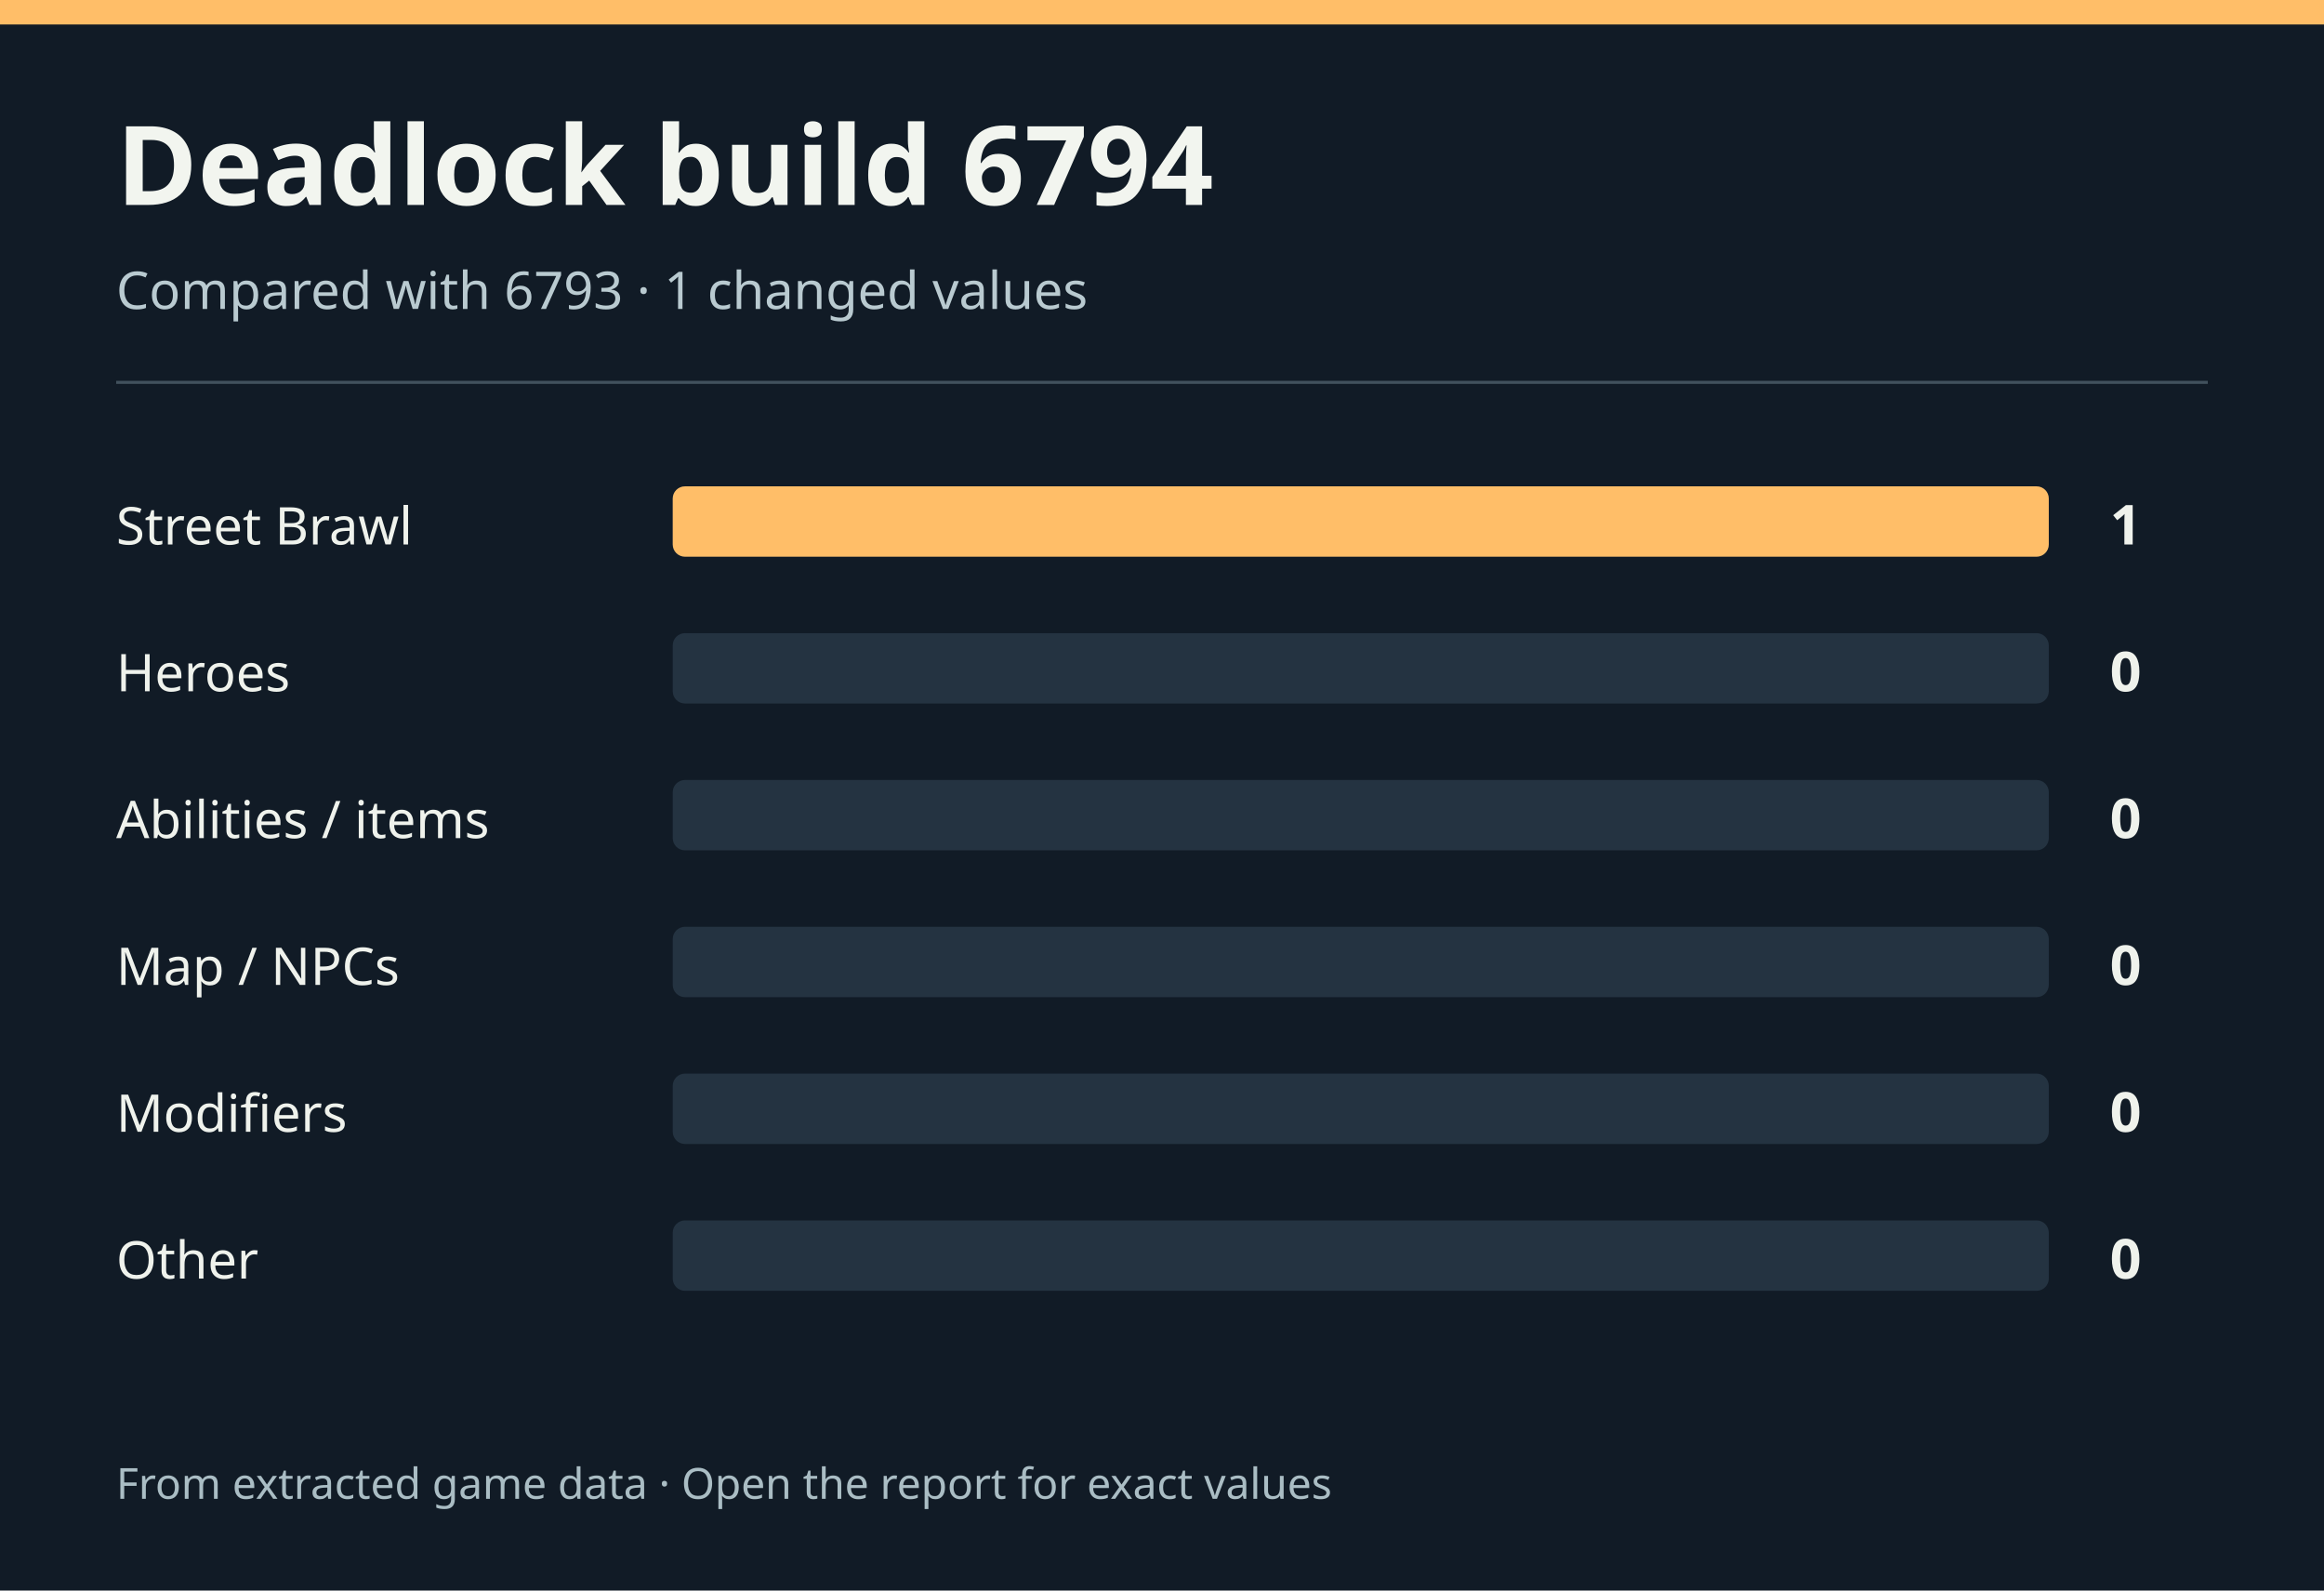
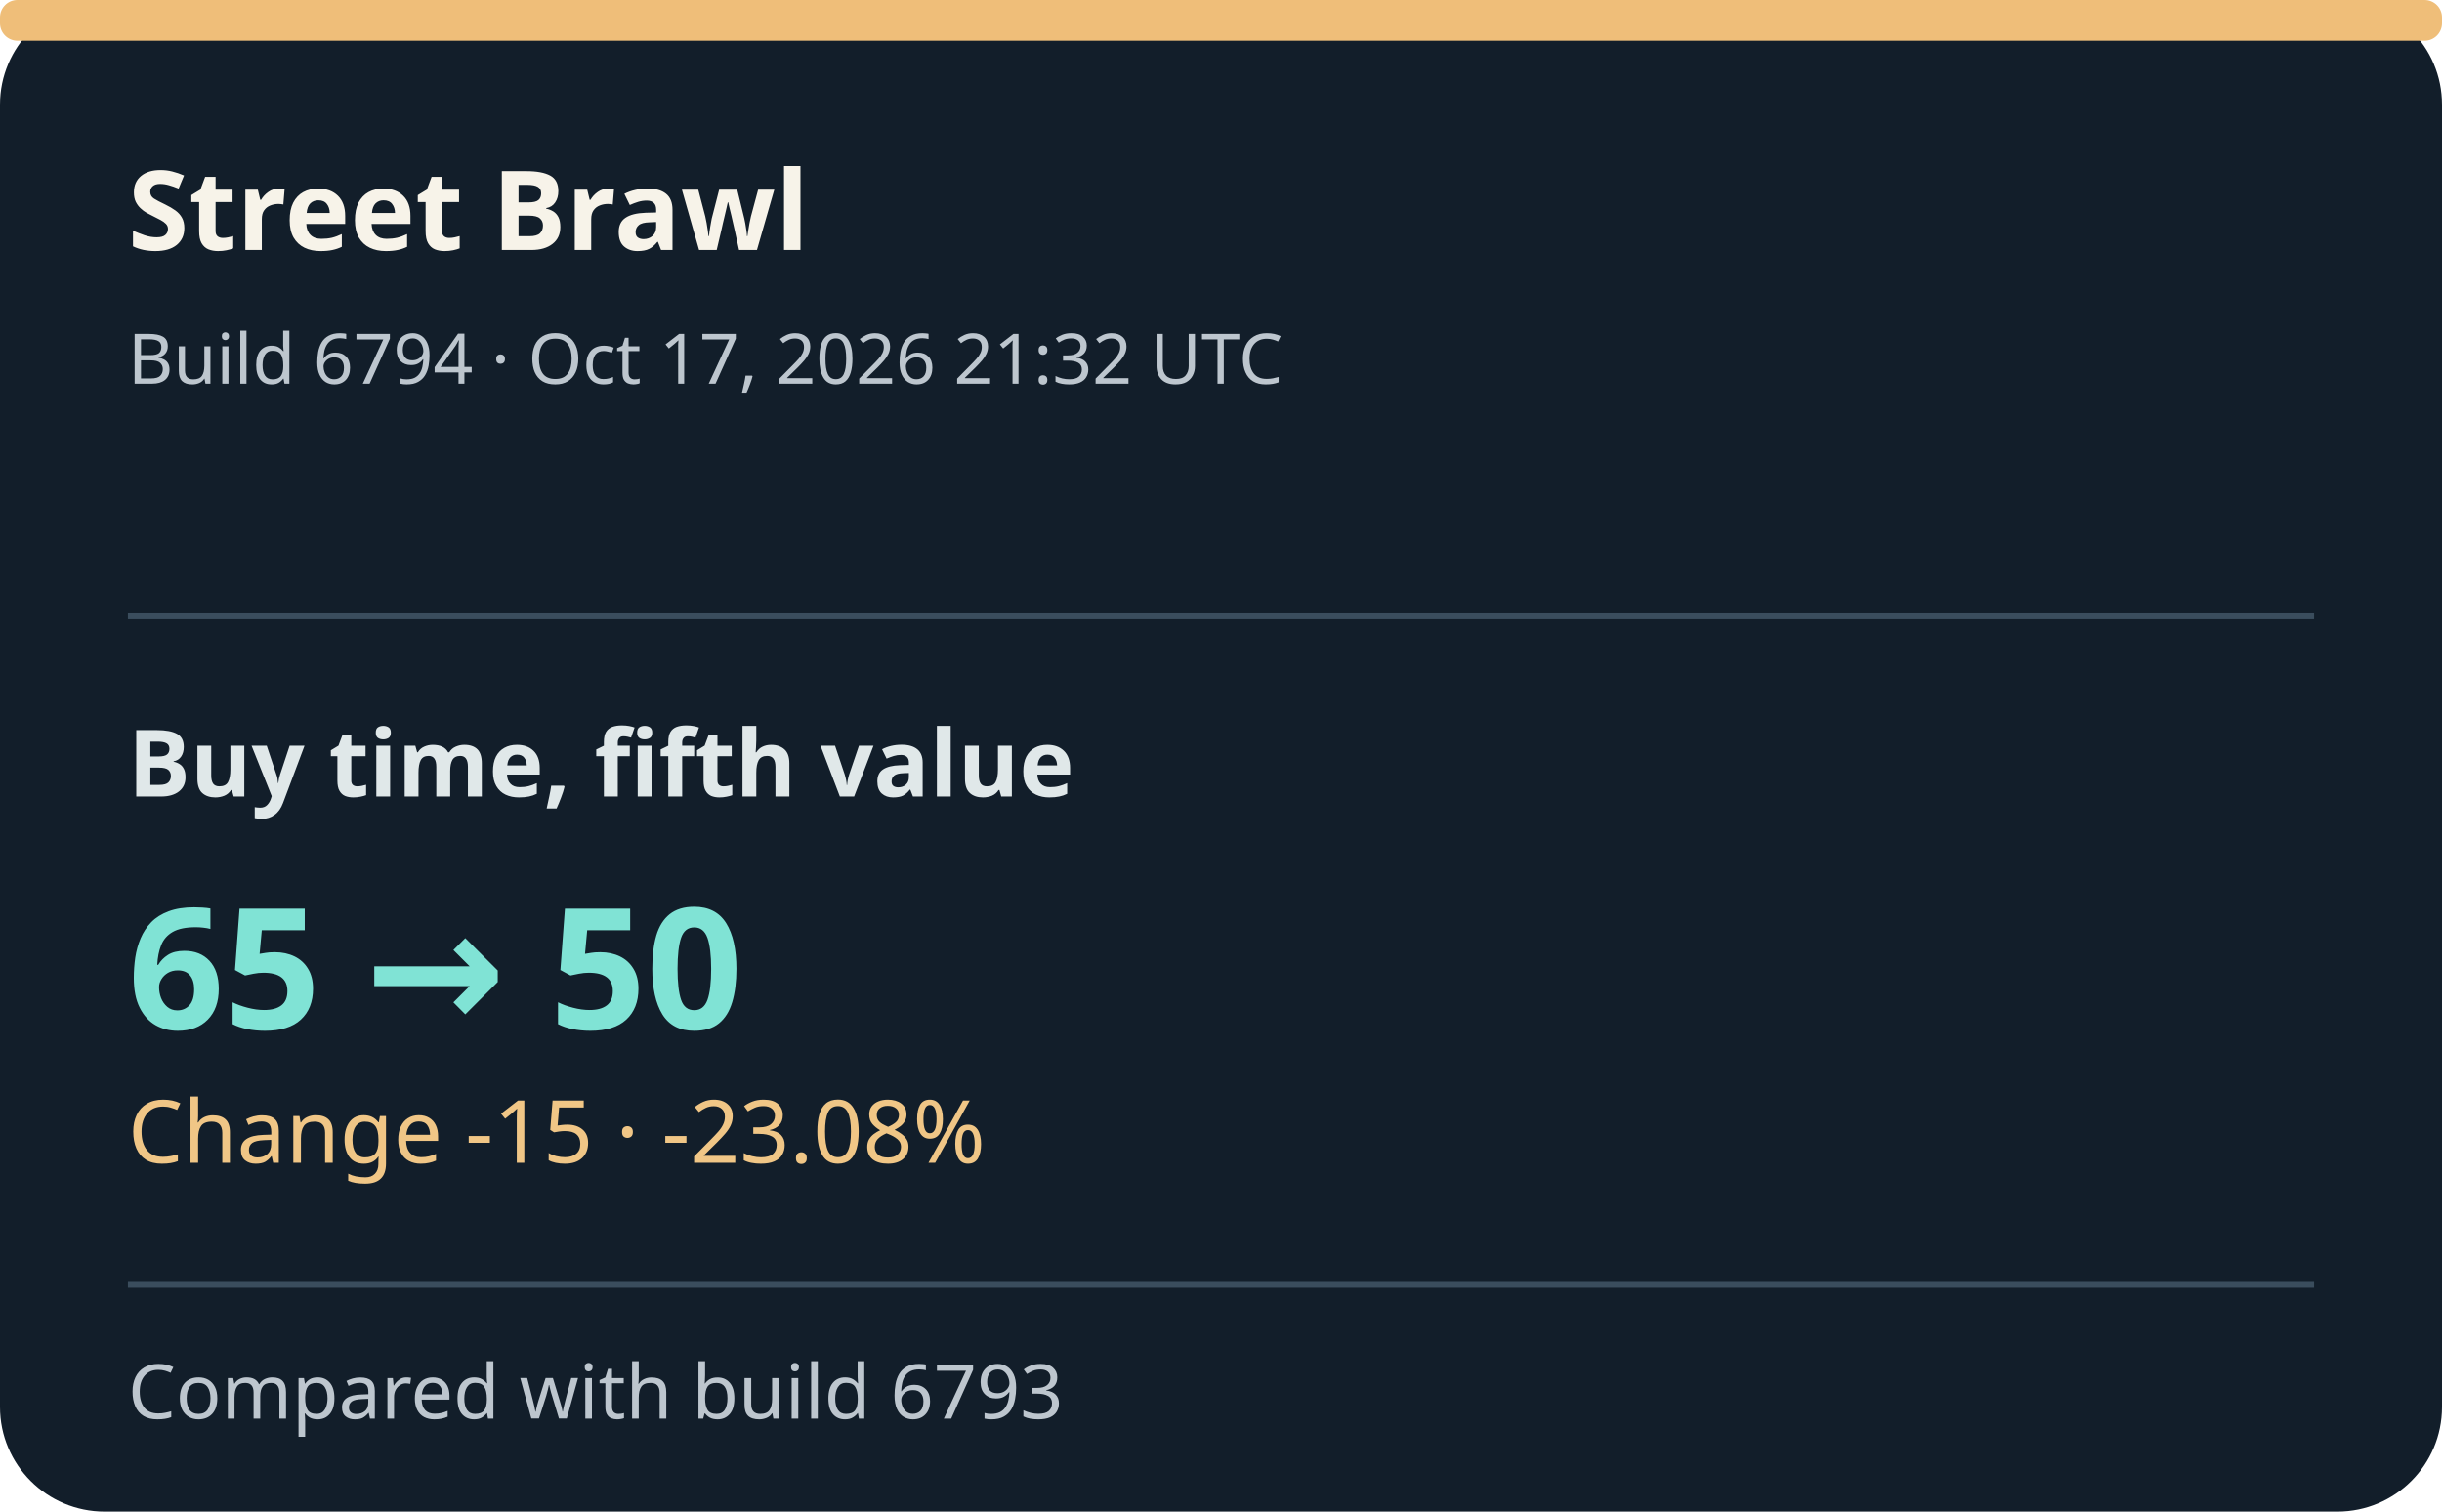
- <svg xmlns="http://www.w3.org/2000/svg" width="760" height="520" viewBox="0 0 760 520" role="img" aria-label="Deadlock build 6794 change summary">
-   <style>.title{font:700 36px system-ui;fill:#f2f5ef}.sub{font:17px system-ui;fill:#b9cad0}.label{font:17px system-ui;fill:#eff2ec}.count{font:700 18px system-ui;fill:#eff2ec}.foot{font:14px system-ui;fill:#aabdc4}</style>
-   <rect width="760" height="520" fill="#111b26" />
-   <rect x="0" width="760" height="8" fill="#ffbe68" />
-   <text x="38" y="67" class="title">Deadlock build 6794</text>
-   <text x="38" y="101" class="sub">Compared with 6793 · 1 changed values</text>
-   <line x1="38" x2="722" y1="125" y2="125" stroke="#41515d" />
-   <text x="38" y="178" class="label">Street Brawl</text>
-   <rect x="220" y="159" width="450" height="23" rx="4" fill="#243341" />
-   <rect x="220" y="159" width="450" height="23" rx="4" fill="#ffbe68" />
-   <text x="690" y="178" class="count">1</text>
-   <text x="38" y="226" class="label">Heroes</text>
-   <rect x="220" y="207" width="450" height="23" rx="4" fill="#243341" />
-   <rect x="220" y="207" width="0" height="23" rx="4" fill="#73d9d1" />
-   <text x="690" y="226" class="count">0</text>
-   <text x="38" y="274" class="label">Abilities / items</text>
-   <rect x="220" y="255" width="450" height="23" rx="4" fill="#243341" />
-   <rect x="220" y="255" width="0" height="23" rx="4" fill="#73d9d1" />
-   <text x="690" y="274" class="count">0</text>
-   <text x="38" y="322" class="label">Map / NPCs</text>
-   <rect x="220" y="303" width="450" height="23" rx="4" fill="#243341" />
-   <rect x="220" y="303" width="0" height="23" rx="4" fill="#73d9d1" />
-   <text x="690" y="322" class="count">0</text>
-   <text x="38" y="370" class="label">Modifiers</text>
-   <rect x="220" y="351" width="450" height="23" rx="4" fill="#243341" />
-   <rect x="220" y="351" width="0" height="23" rx="4" fill="#73d9d1" />
-   <text x="690" y="370" class="count">0</text>
-   <text x="38" y="418" class="label">Other</text>
-   <rect x="220" y="399" width="450" height="23" rx="4" fill="#243341" />
-   <rect x="220" y="399" width="0" height="23" rx="4" fill="#73d9d1" />
-   <text x="690" y="418" class="count">0</text>
-   <text x="38" y="490" class="foot">From extracted game data · Open the report for exact values</text>
+ <svg xmlns="http://www.w3.org/2000/svg" width="420" height="260" viewBox="0 0 420 260" role="img" aria-label="Build 6794, Street Brawl, Buy time, fifth value: 65 → 50 (-15). 65 to 50.">
+   <style>text{font-family:system-ui,sans-serif}.title{font-size:19px;font-weight:700;fill:#f7f3e9}.meta{font-size:12px;fill:#bdc6ce}.field{font-size:16px;font-weight:600;fill:#e0e8e9}.value{font-size:29px;font-weight:750;fill:#80e3d5}.detail{font-size:15px;fill:#f0c686}.foot{font-size:13px;fill:#bdc6ce}</style>
+   <rect width="420" height="260" rx="18" fill="#121e2a" />
+   <rect x="0" y="0" width="420" height="7" rx="3" fill="#efbe79" />
+   <text x="22" y="43" class="title">Street Brawl</text>
+   <text x="22" y="66" class="meta">Build 6794 · Oct 17, 2026 21:32 UTC</text>
+   <line x1="22" x2="398" y1="106" y2="106" stroke="#3a4d5d" />
+   <text x="22" y="137" class="field">Buy time, fifth value</text>
+   <text x="22" y="177" class="value">65 → 50</text>
+   <text x="22" y="200" class="detail">Change -15 · -23.08%</text>
+   <line x1="22" x2="398" y1="221" y2="221" stroke="#3a4d5d" />
+   <text x="22" y="244" class="foot">Compared with build 6793</text>
</svg>
